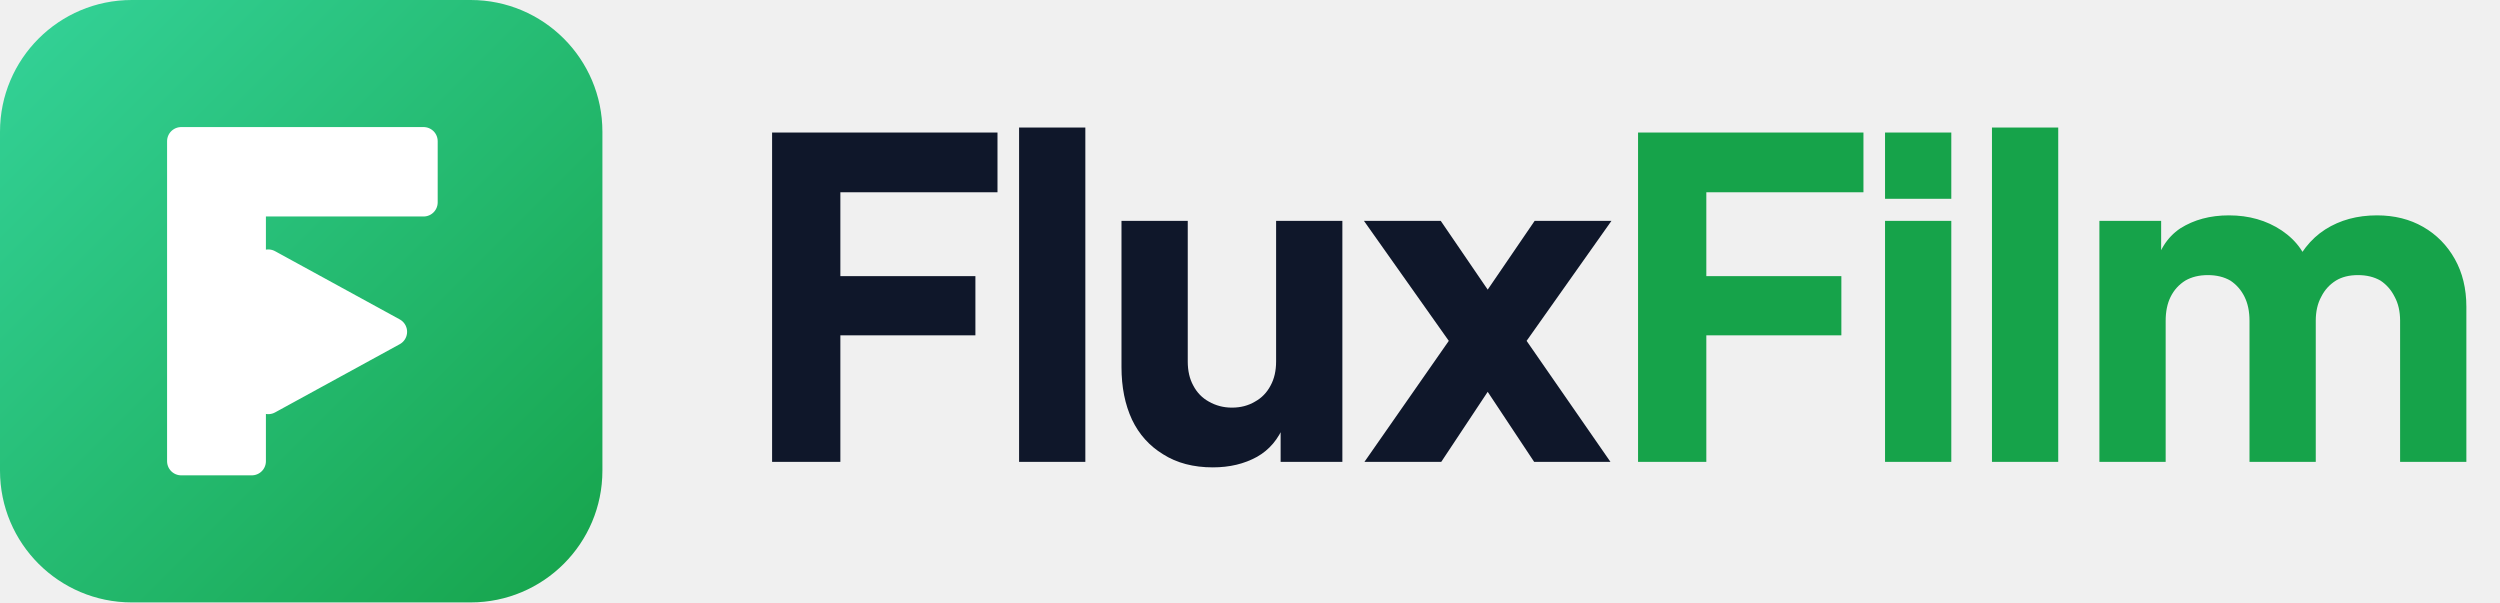
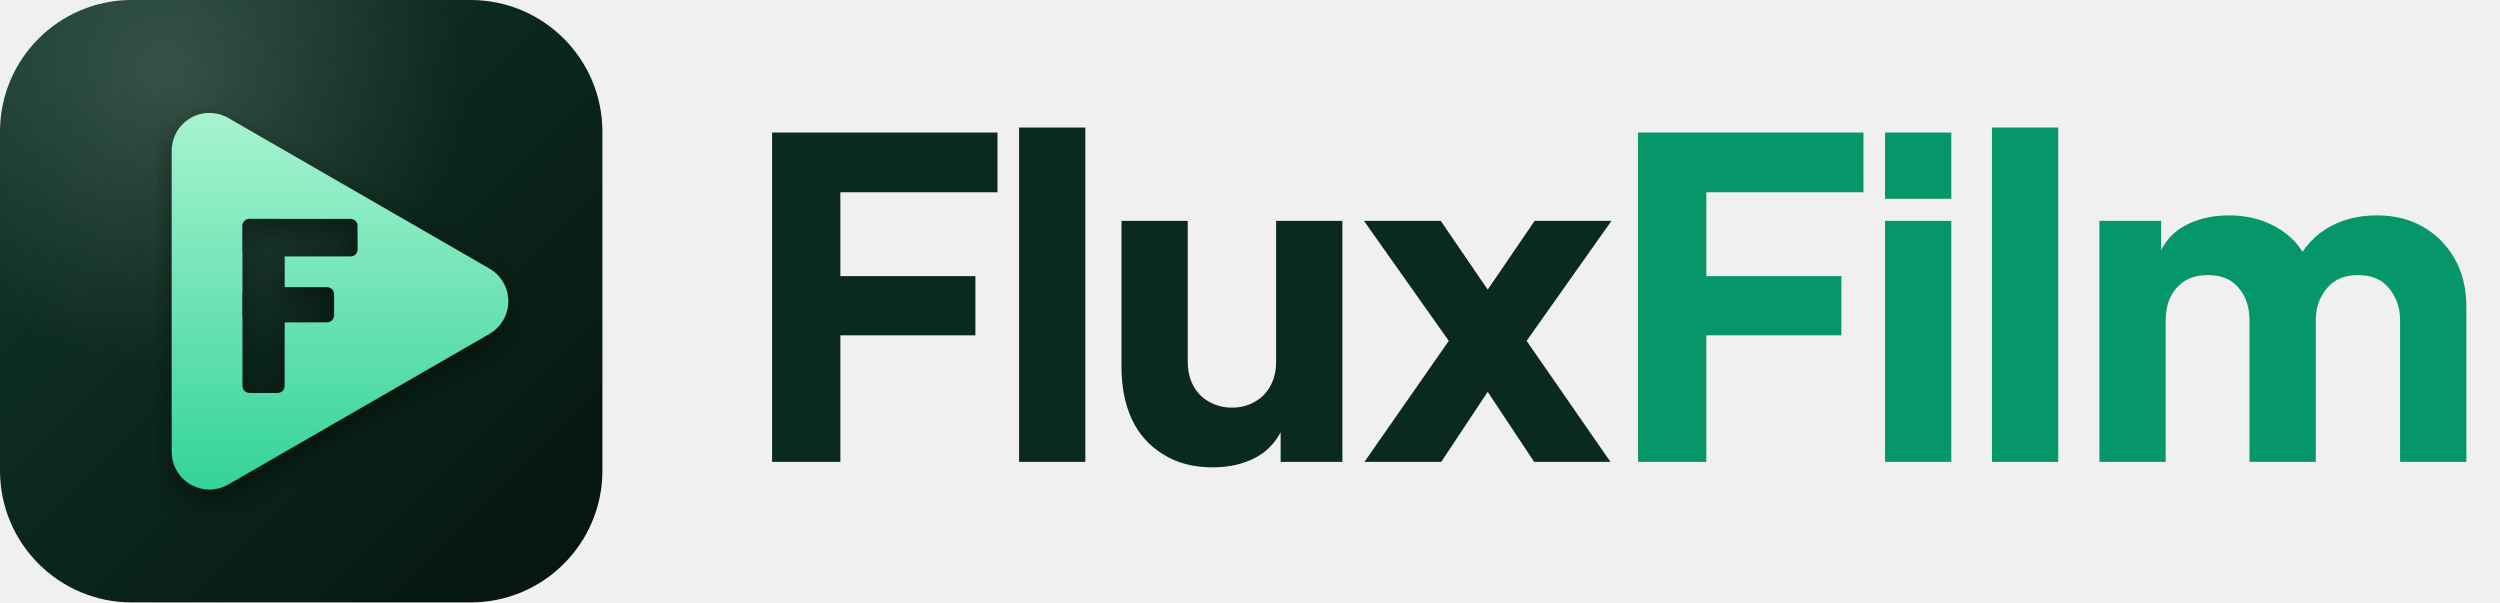
<svg xmlns="http://www.w3.org/2000/svg" viewBox="0 0 498 120" width="498" height="120">
  <defs>
    <linearGradient id="ff-bg" x1="0" y1="0" x2="512" y2="512" gradientUnits="userSpaceOnUse">
-       <stop offset="0" stop-color="#34d399" />
-       <stop offset="1" stop-color="#16a34a" />
+       <stop offset="0" stop-color="#12382a" />
+       <stop offset="1" stop-color="#04140e" />
    </linearGradient>
+     <radialGradient id="ff-hi" cx="143" cy="61" r="460" gradientUnits="userSpaceOnUse">
+       <stop offset="0" stop-color="#ffffff" stop-opacity=".16" />
+       <stop offset=".55" stop-color="#ffffff" stop-opacity="0" />
+     </radialGradient>
+     <linearGradient id="ff-mk" x1="0" y1="96" x2="0" y2="416" gradientUnits="userSpaceOnUse">
+       <stop offset="0" stop-color="#a7f3d0" />
+       <stop offset="1" stop-color="#34d399" />
+     </linearGradient>
+     <filter id="ff-sh" x="-20%" y="-20%" width="140%" height="150%">
+       <feDropShadow dx="0" dy="10" stdDeviation="12" flood-color="#000000" flood-opacity=".45" />
+     </filter>
+     <mask id="ff-f" maskUnits="userSpaceOnUse" x="0" y="0" width="512" height="512">
+       <rect width="512" height="512" fill="#fff" />
+       <g fill="#000">
+         <rect x="198" y="186" width="36" height="148" rx="6" />
+         <rect x="198" y="186" width="98" height="32" rx="6" />
+         <rect x="198" y="244" width="78" height="30" rx="6" />
+       </g>
+     </mask>
  </defs>
  <svg x="0" y="0" width="120" height="120" viewBox="0 0 512 512">
    <rect width="512" height="512" rx="112" fill="url(#ff-bg)" />
-     <g fill="#fff" stroke="#fff" stroke-width="24" stroke-linejoin="round">
-       <path d="M154 120H360V172H214V392H154Z" />
-       <path d="M228 224V340L334 282Z" />
+     <rect width="512" height="512" rx="112" fill="url(#ff-hi)" />
+     <g filter="url(#ff-sh)">
+       <path transform="translate(8 0)" d="M170 128V384L392 256Z" fill="url(#ff-mk)" stroke="url(#ff-mk)" stroke-width="64" stroke-linejoin="round" mask="url(#ff-f)" />
    </g>
  </svg>
-   <path fill="#0f172a" d="M167.4 92L153.8 92L153.8 26.4L198.7 26.4L198.7 38.3L167.4 38.3L167.4 55.0L194.3 55.0L194.3 66.8L167.4 66.8L167.4 92ZM216.2 92L203.0 92L203.0 25.4L216.2 25.4L216.2 92ZM241.6 93.1L241.6 93.1Q235.8 93.1 231.7 90.5Q227.6 88.0 225.5 83.6Q223.4 79.1 223.4 73.1L223.4 73.1L223.4 44.0L236.6 44.0L236.6 72.0Q236.6 74.8 237.7 76.8Q238.8 78.9 240.8 80.0Q242.9 81.2 245.4 81.2L245.4 81.2Q248.0 81.2 250.0 80.0Q252.0 78.9 253.1 76.8Q254.2 74.8 254.2 72.0L254.2 72.0L254.2 44.0L267.4 44.0L267.4 92L255.1 92L255.1 82.5L255.8 84.6Q254.1 88.9 250.4 91.0Q246.6 93.1 241.6 93.1ZM287.1 92L271.8 92L288.6 67.9L271.7 44.0L287.0 44.0L299.7 62.6L293.0 62.6L305.7 44.0L321.0 44.0L304.1 67.9L320.8 92L305.6 92L293.2 73.3L299.5 73.3L287.1 92Z" />
-   <path fill="#16a34a" d="M339.9 92L326.3 92L326.3 26.4L371.2 26.4L371.2 38.3L339.9 38.3L339.9 55.0L366.8 55.0L366.8 66.8L339.9 66.8L339.9 92ZM388.7 92L375.5 92L375.5 44.0L388.7 44.0L388.7 92ZM388.7 39.6L375.5 39.6L375.5 26.4L388.7 26.4L388.7 39.6ZM410.0 92L396.8 92L396.8 25.4L410.0 25.4L410.0 92ZM431.4 92L418.2 92L418.2 44.0L430.5 44.0L430.5 55.7L429.2 53.7Q430.3 48.2 434.3 45.5Q438.4 42.9 444.0 42.9L444.0 42.9Q450.0 42.9 454.5 45.9Q459.1 49.0 460.2 54.1L460.2 54.1L456.4 54.4Q458.8 48.5 463.2 45.7Q467.6 42.9 473.5 42.9L473.5 42.9Q478.7 42.9 482.7 45.2Q486.7 47.5 489.0 51.6Q491.3 55.7 491.3 61.1L491.3 61.1L491.3 92L478.1 92L478.1 63.9Q478.1 61.1 477.0 59.1Q476.0 57.1 474.2 55.9Q472.3 54.8 469.7 54.8L469.7 54.8Q467.1 54.8 465.3 55.9Q463.4 57.1 462.4 59.1Q461.3 61.1 461.3 63.9L461.3 63.9L461.3 92L448.1 92L448.1 63.9Q448.1 61.1 447.1 59.1Q446.1 57.1 444.3 55.9Q442.4 54.8 439.8 54.8L439.8 54.8Q437.2 54.8 435.3 55.9Q433.4 57.1 432.4 59.1Q431.4 61.1 431.4 63.9L431.4 63.9L431.4 92Z" />
+   <path fill="#0b2a1f" d="M167.4 92L153.8 92L153.8 26.4L198.7 26.4L198.7 38.3L167.4 38.3L167.4 55.0L194.3 55.0L194.3 66.8L167.4 66.8L167.4 92ZM216.2 92L203.0 92L203.0 25.4L216.2 25.4L216.2 92ZM241.6 93.1L241.6 93.1Q235.8 93.1 231.7 90.5Q227.6 88.0 225.5 83.6Q223.4 79.1 223.4 73.1L223.4 73.1L223.4 44.0L236.6 44.0L236.6 72.0Q236.6 74.8 237.7 76.8Q238.8 78.9 240.8 80.0Q242.9 81.2 245.4 81.2L245.4 81.2Q248.0 81.2 250.0 80.0Q252.0 78.9 253.1 76.8Q254.2 74.8 254.2 72.0L254.2 72.0L254.2 44.0L267.4 44.0L267.4 92L255.1 92L255.1 82.5L255.8 84.6Q254.1 88.9 250.4 91.0Q246.6 93.1 241.6 93.1ZM287.1 92L271.8 92L288.6 67.9L271.7 44.0L287.0 44.0L299.7 62.6L293.0 62.6L305.7 44.0L321.0 44.0L304.1 67.9L320.8 92L305.6 92L293.2 73.3L299.5 73.3L287.1 92Z" />
+   <path fill="#059669" d="M339.9 92L326.3 92L326.3 26.4L371.2 26.4L371.2 38.3L339.9 38.3L339.9 55.0L366.8 55.0L366.8 66.8L339.9 66.8L339.9 92ZM388.7 92L375.5 92L375.5 44.0L388.7 44.0L388.7 92ZM388.7 39.6L375.5 39.6L375.5 26.4L388.7 26.4L388.7 39.6ZM410.0 92L396.8 92L396.8 25.4L410.0 25.4L410.0 92ZM431.4 92L418.2 92L418.2 44.0L430.5 44.0L430.5 55.7L429.2 53.7Q430.3 48.2 434.3 45.5Q438.4 42.9 444.0 42.9L444.0 42.9Q450.0 42.9 454.5 45.9Q459.1 49.0 460.2 54.1L460.2 54.1L456.4 54.4Q458.8 48.5 463.2 45.7Q467.6 42.9 473.5 42.9L473.5 42.9Q478.7 42.9 482.7 45.2Q486.7 47.5 489.0 51.6Q491.3 55.7 491.3 61.1L491.3 61.1L491.3 92L478.1 92L478.1 63.9Q478.1 61.1 477.0 59.1Q476.0 57.1 474.2 55.9Q472.3 54.8 469.7 54.8L469.7 54.8Q467.1 54.8 465.3 55.9Q463.4 57.1 462.4 59.1Q461.3 61.1 461.3 63.9L461.3 63.9L461.3 92L448.1 92L448.1 63.9Q448.1 61.1 447.1 59.1Q446.1 57.1 444.3 55.9Q442.4 54.8 439.8 54.8L439.8 54.8Q437.2 54.8 435.3 55.9Q433.4 57.1 432.4 59.1Q431.4 61.1 431.4 63.9L431.4 63.9L431.4 92Z" />
</svg>
